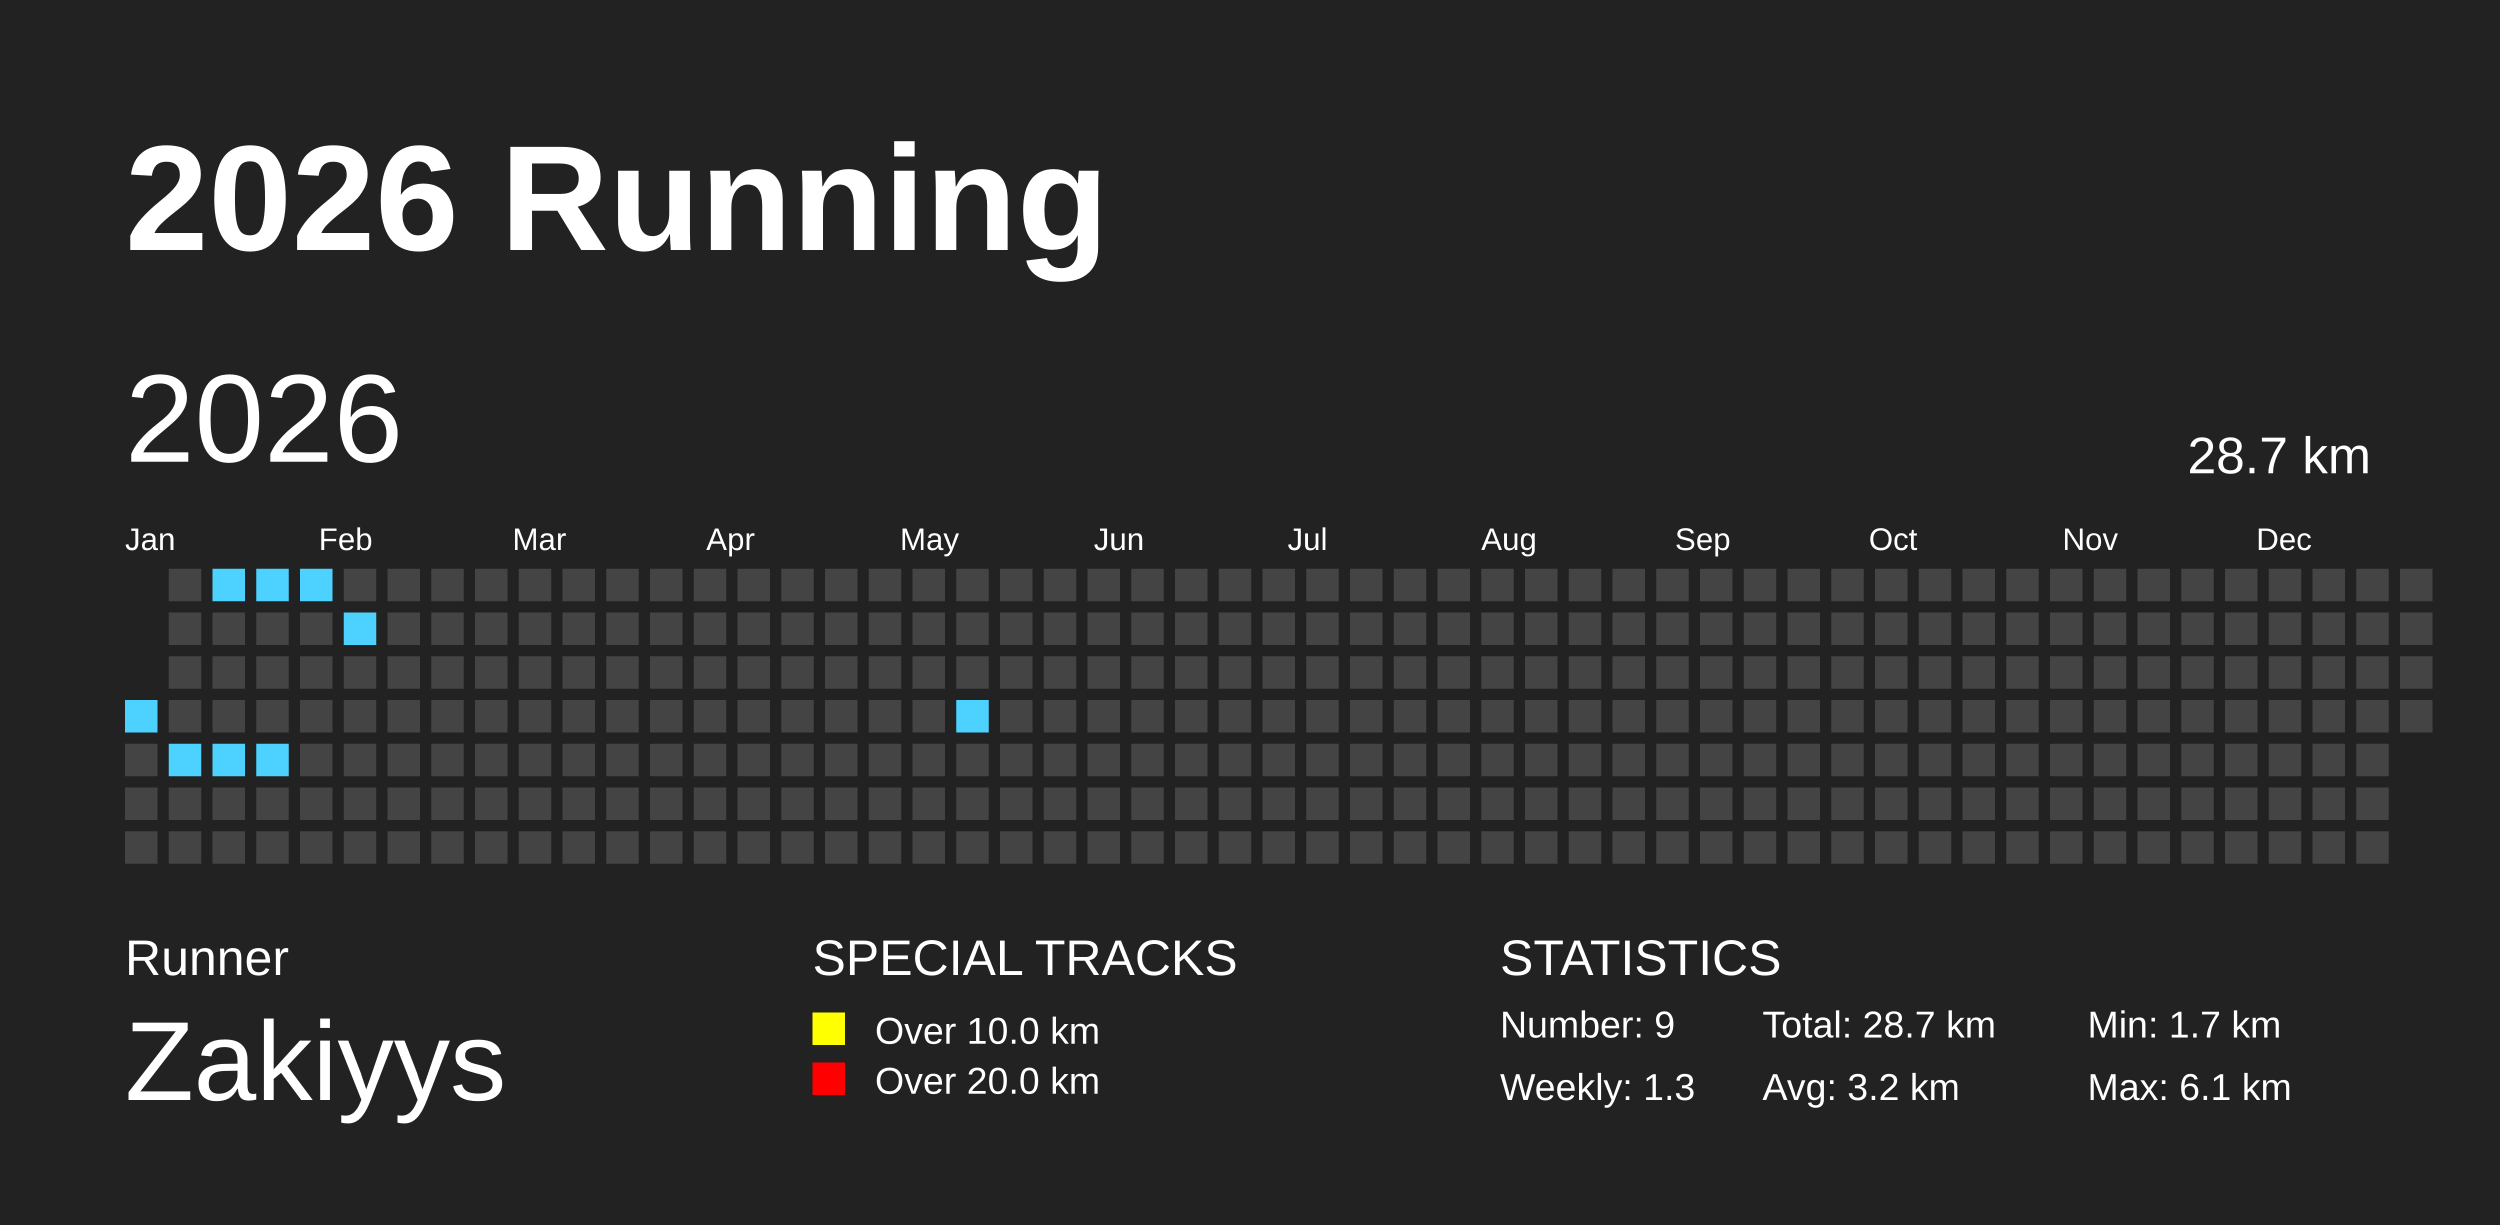
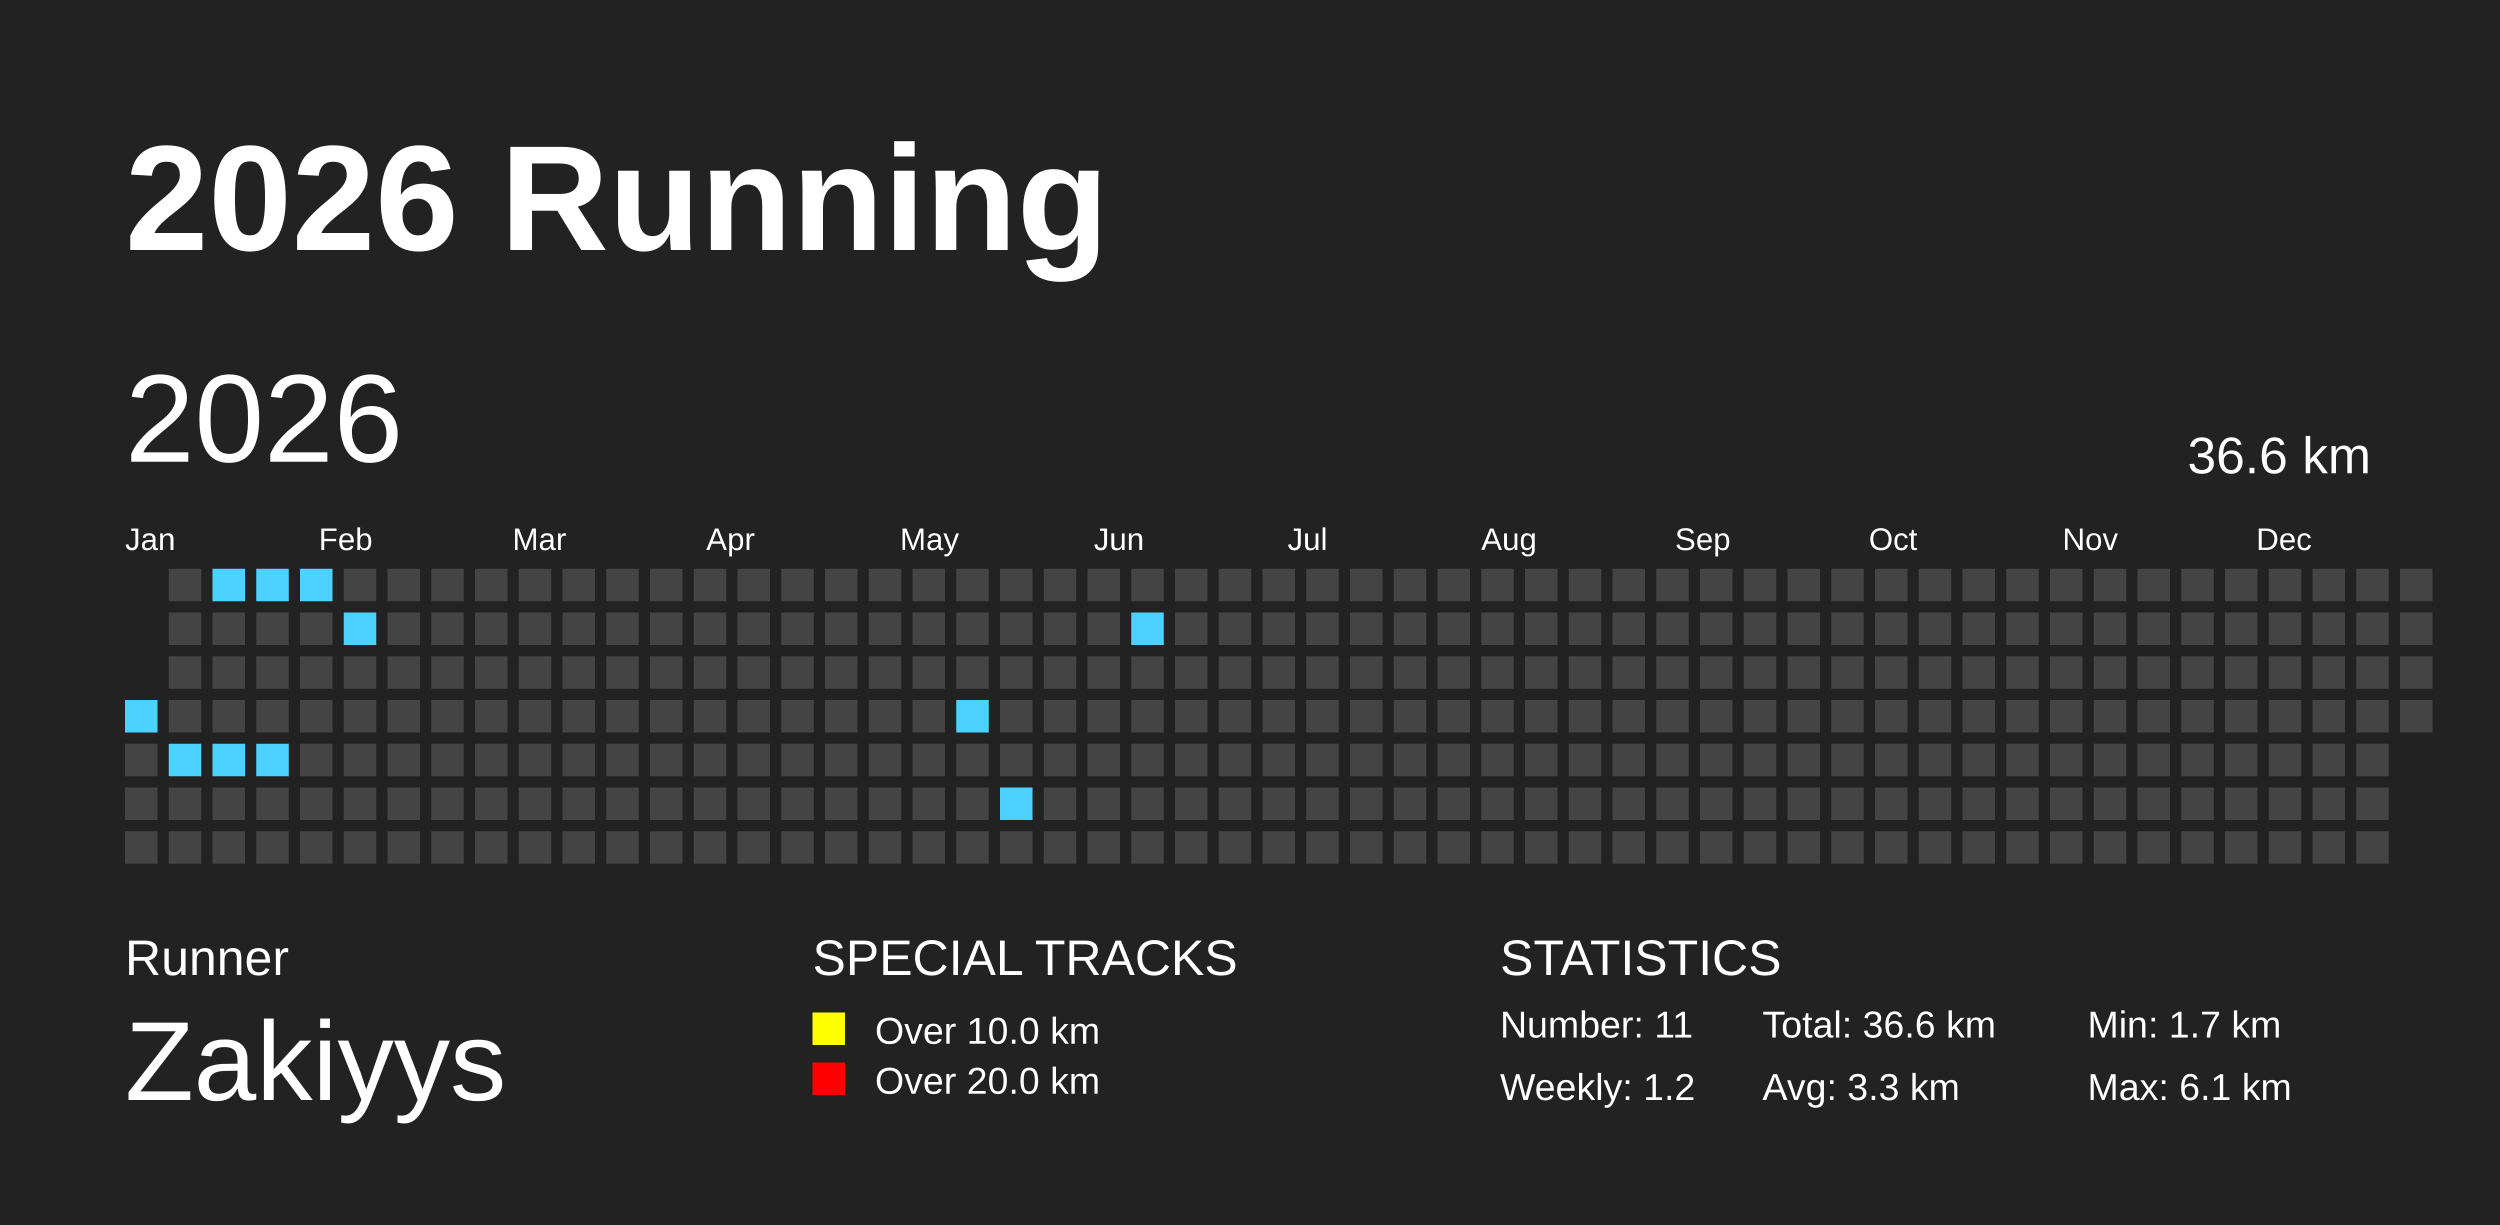
<svg xmlns="http://www.w3.org/2000/svg" baseProfile="full" height="98mm" version="1.1" viewBox="0,0,200,98" width="200mm">
  <defs />
  <rect fill="#222222" height="98" width="200" x="0" y="0" />
  <text fill="#FFFFFF" style="font-size:12px; font-family:Arial; font-weight:bold;" x="10" y="20">2026 Running</text>
  <text fill="#FFFFFF" style="font-size:4px; font-family:Arial" x="10" y="78">Runner</text>
  <text fill="#FFFFFF" style="font-size:9px; font-family:Arial" x="10" y="88">Zakiyys</text>
  <text fill="#FFFFFF" style="font-size:4px; font-family:Arial" x="65" y="78">SPECIAL TRACKS</text>
  <rect fill="yellow" height="2.6" width="2.6" x="65" y="81" />
  <text fill="#FFFFFF" style="font-size:3px; font-family:Arial" x="70" y="83.5">Over 10.0 km</text>
  <rect fill="red" height="2.6" width="2.6" x="65" y="85" />
  <text fill="#FFFFFF" style="font-size:3px; font-family:Arial" x="70" y="87.5">Over 20.0 km</text>
  <text fill="#FFFFFF" style="font-size:4px; font-family:Arial" x="120" y="78">STATISTICS</text>
-   <text fill="#FFFFFF" style="font-size:3px; font-family:Arial" x="120" y="83">Number: 9</text>
-   <text fill="#FFFFFF" style="font-size:3px; font-family:Arial" x="120" y="88">Weekly: 1.3</text>
-   <text fill="#FFFFFF" style="font-size:3px; font-family:Arial" x="141" y="83">Total: 28.7 km</text>
-   <text fill="#FFFFFF" style="font-size:3px; font-family:Arial" x="141" y="88">Avg: 3.2 km</text>
+   <text fill="#FFFFFF" style="font-size:3px; font-family:Arial" x="120" y="83">Number: 11</text>
+   <text fill="#FFFFFF" style="font-size:3px; font-family:Arial" x="120" y="88">Weekly: 1.2</text>
+   <text fill="#FFFFFF" style="font-size:3px; font-family:Arial" x="141" y="83">Total: 36.6 km</text>
+   <text fill="#FFFFFF" style="font-size:3px; font-family:Arial" x="141" y="88">Avg: 3.3 km</text>
  <text fill="#FFFFFF" style="font-size:3px; font-family:Arial" x="167" y="83">Min: 1.7 km</text>
  <text fill="#FFFFFF" style="font-size:3px; font-family:Arial" x="167" y="88">Max: 6.1 km</text>
  <text dominant-baseline="hanging" fill="#FFFFFF" style="font-size:10.0px; font-family:Arial;" x="10" y="30">2026</text>
-   <text dominant-baseline="hanging" fill="#FFFFFF" style="font-size:4.125px; font-family:Arial;" x="175" y="35">28.7 km</text>
+   <text dominant-baseline="hanging" fill="#FFFFFF" style="font-size:4.125px; font-family:Arial;" x="175" y="35">36.6 km</text>
  <text fill="#FFFFFF" style="font-size:2.5px; font-family:Arial" x="10.0" y="44">Jan</text>
  <text fill="#FFFFFF" style="font-size:2.5px; font-family:Arial" x="25.5" y="44">Feb</text>
  <text fill="#FFFFFF" style="font-size:2.5px; font-family:Arial" x="41.0" y="44">Mar</text>
  <text fill="#FFFFFF" style="font-size:2.5px; font-family:Arial" x="56.5" y="44">Apr</text>
  <text fill="#FFFFFF" style="font-size:2.5px; font-family:Arial" x="72.0" y="44">May</text>
  <text fill="#FFFFFF" style="font-size:2.5px; font-family:Arial" x="87.5" y="44">Jun</text>
  <text fill="#FFFFFF" style="font-size:2.5px; font-family:Arial" x="103.0" y="44">Jul</text>
  <text fill="#FFFFFF" style="font-size:2.5px; font-family:Arial" x="118.5" y="44">Aug</text>
  <text fill="#FFFFFF" style="font-size:2.5px; font-family:Arial" x="134.0" y="44">Sep</text>
  <text fill="#FFFFFF" style="font-size:2.5px; font-family:Arial" x="149.5" y="44">Oct</text>
  <text fill="#FFFFFF" style="font-size:2.5px; font-family:Arial" x="165.0" y="44">Nov</text>
  <text fill="#FFFFFF" style="font-size:2.5px; font-family:Arial" x="180.5" y="44">Dec</text>
  <rect fill="#4DD2FF" height="2.6" width="2.6" x="10.0" y="56.0" />
  <rect fill="#444444" height="2.6" width="2.6" x="10.0" y="59.5" />
  <rect fill="#444444" height="2.6" width="2.6" x="10.0" y="63.0" />
  <rect fill="#444444" height="2.6" width="2.6" x="10.0" y="66.5" />
  <rect fill="#444444" height="2.6" width="2.6" x="13.5" y="45.5" />
  <rect fill="#444444" height="2.6" width="2.6" x="13.5" y="49.0" />
  <rect fill="#444444" height="2.6" width="2.6" x="13.5" y="52.5" />
  <rect fill="#444444" height="2.6" width="2.6" x="13.5" y="56.0" />
  <rect fill="#4DD2FF" height="2.6" width="2.6" x="13.5" y="59.5" />
  <rect fill="#444444" height="2.6" width="2.6" x="13.5" y="63.0" />
  <rect fill="#444444" height="2.6" width="2.6" x="13.5" y="66.5" />
  <rect fill="#4DD2FF" height="2.6" width="2.6" x="17.0" y="45.5" />
  <rect fill="#444444" height="2.6" width="2.6" x="17.0" y="49.0" />
  <rect fill="#444444" height="2.6" width="2.6" x="17.0" y="52.5" />
  <rect fill="#444444" height="2.6" width="2.6" x="17.0" y="56.0" />
  <rect fill="#4DD2FF" height="2.6" width="2.6" x="17.0" y="59.5" />
  <rect fill="#444444" height="2.6" width="2.6" x="17.0" y="63.0" />
  <rect fill="#444444" height="2.6" width="2.6" x="17.0" y="66.5" />
  <rect fill="#4DD2FF" height="2.6" width="2.6" x="20.5" y="45.5" />
  <rect fill="#444444" height="2.6" width="2.6" x="20.5" y="49.0" />
  <rect fill="#444444" height="2.6" width="2.6" x="20.5" y="52.5" />
  <rect fill="#444444" height="2.6" width="2.6" x="20.5" y="56.0" />
  <rect fill="#4DD2FF" height="2.6" width="2.6" x="20.5" y="59.5" />
  <rect fill="#444444" height="2.6" width="2.6" x="20.5" y="63.0" />
  <rect fill="#444444" height="2.6" width="2.6" x="20.5" y="66.5" />
  <rect fill="#4DD2FF" height="2.6" width="2.6" x="24.0" y="45.5" />
  <rect fill="#444444" height="2.6" width="2.6" x="24.0" y="49.0" />
  <rect fill="#444444" height="2.6" width="2.6" x="24.0" y="52.5" />
  <rect fill="#444444" height="2.6" width="2.6" x="24.0" y="56.0" />
  <rect fill="#444444" height="2.6" width="2.6" x="24.0" y="59.5" />
  <rect fill="#444444" height="2.6" width="2.6" x="24.0" y="63.0" />
  <rect fill="#444444" height="2.6" width="2.6" x="24.0" y="66.5" />
  <rect fill="#444444" height="2.6" width="2.6" x="27.5" y="45.5" />
  <rect fill="#4DD2FF" height="2.6" width="2.6" x="27.5" y="49.0" />
  <rect fill="#444444" height="2.6" width="2.6" x="27.5" y="52.5" />
  <rect fill="#444444" height="2.6" width="2.6" x="27.5" y="56.0" />
  <rect fill="#444444" height="2.6" width="2.6" x="27.5" y="59.5" />
  <rect fill="#444444" height="2.6" width="2.6" x="27.5" y="63.0" />
  <rect fill="#444444" height="2.6" width="2.6" x="27.5" y="66.5" />
  <rect fill="#444444" height="2.6" width="2.6" x="31.0" y="45.5" />
  <rect fill="#444444" height="2.6" width="2.6" x="31.0" y="49.0" />
  <rect fill="#444444" height="2.6" width="2.6" x="31.0" y="52.5" />
  <rect fill="#444444" height="2.6" width="2.6" x="31.0" y="56.0" />
  <rect fill="#444444" height="2.6" width="2.6" x="31.0" y="59.5" />
  <rect fill="#444444" height="2.6" width="2.6" x="31.0" y="63.0" />
  <rect fill="#444444" height="2.6" width="2.6" x="31.0" y="66.5" />
  <rect fill="#444444" height="2.6" width="2.6" x="34.5" y="45.5" />
  <rect fill="#444444" height="2.6" width="2.6" x="34.5" y="49.0" />
  <rect fill="#444444" height="2.6" width="2.6" x="34.5" y="52.5" />
  <rect fill="#444444" height="2.6" width="2.6" x="34.5" y="56.0" />
  <rect fill="#444444" height="2.6" width="2.6" x="34.5" y="59.5" />
  <rect fill="#444444" height="2.6" width="2.6" x="34.5" y="63.0" />
  <rect fill="#444444" height="2.6" width="2.6" x="34.5" y="66.5" />
  <rect fill="#444444" height="2.6" width="2.6" x="38.0" y="45.5" />
  <rect fill="#444444" height="2.6" width="2.6" x="38.0" y="49.0" />
  <rect fill="#444444" height="2.6" width="2.6" x="38.0" y="52.5" />
  <rect fill="#444444" height="2.6" width="2.6" x="38.0" y="56.0" />
  <rect fill="#444444" height="2.6" width="2.6" x="38.0" y="59.5" />
  <rect fill="#444444" height="2.6" width="2.6" x="38.0" y="63.0" />
  <rect fill="#444444" height="2.6" width="2.6" x="38.0" y="66.5" />
  <rect fill="#444444" height="2.6" width="2.6" x="41.5" y="45.5" />
  <rect fill="#444444" height="2.6" width="2.6" x="41.5" y="49.0" />
  <rect fill="#444444" height="2.6" width="2.6" x="41.5" y="52.5" />
  <rect fill="#444444" height="2.6" width="2.6" x="41.5" y="56.0" />
  <rect fill="#444444" height="2.6" width="2.6" x="41.5" y="59.5" />
  <rect fill="#444444" height="2.6" width="2.6" x="41.5" y="63.0" />
  <rect fill="#444444" height="2.6" width="2.6" x="41.5" y="66.5" />
  <rect fill="#444444" height="2.6" width="2.6" x="45.0" y="45.5" />
  <rect fill="#444444" height="2.6" width="2.6" x="45.0" y="49.0" />
  <rect fill="#444444" height="2.6" width="2.6" x="45.0" y="52.5" />
  <rect fill="#444444" height="2.6" width="2.6" x="45.0" y="56.0" />
  <rect fill="#444444" height="2.6" width="2.6" x="45.0" y="59.5" />
  <rect fill="#444444" height="2.6" width="2.6" x="45.0" y="63.0" />
  <rect fill="#444444" height="2.6" width="2.6" x="45.0" y="66.5" />
  <rect fill="#444444" height="2.6" width="2.6" x="48.5" y="45.5" />
  <rect fill="#444444" height="2.6" width="2.6" x="48.5" y="49.0" />
  <rect fill="#444444" height="2.6" width="2.6" x="48.5" y="52.5" />
  <rect fill="#444444" height="2.6" width="2.6" x="48.5" y="56.0" />
  <rect fill="#444444" height="2.6" width="2.6" x="48.5" y="59.5" />
  <rect fill="#444444" height="2.6" width="2.6" x="48.5" y="63.0" />
  <rect fill="#444444" height="2.6" width="2.6" x="48.5" y="66.5" />
  <rect fill="#444444" height="2.6" width="2.6" x="52.0" y="45.5" />
  <rect fill="#444444" height="2.6" width="2.6" x="52.0" y="49.0" />
  <rect fill="#444444" height="2.6" width="2.6" x="52.0" y="52.5" />
  <rect fill="#444444" height="2.6" width="2.6" x="52.0" y="56.0" />
  <rect fill="#444444" height="2.6" width="2.6" x="52.0" y="59.5" />
  <rect fill="#444444" height="2.6" width="2.6" x="52.0" y="63.0" />
  <rect fill="#444444" height="2.6" width="2.6" x="52.0" y="66.5" />
  <rect fill="#444444" height="2.6" width="2.6" x="55.5" y="45.5" />
  <rect fill="#444444" height="2.6" width="2.6" x="55.5" y="49.0" />
  <rect fill="#444444" height="2.6" width="2.6" x="55.5" y="52.5" />
  <rect fill="#444444" height="2.6" width="2.6" x="55.5" y="56.0" />
  <rect fill="#444444" height="2.6" width="2.6" x="55.5" y="59.5" />
  <rect fill="#444444" height="2.6" width="2.6" x="55.5" y="63.0" />
  <rect fill="#444444" height="2.6" width="2.6" x="55.5" y="66.5" />
  <rect fill="#444444" height="2.6" width="2.6" x="59.0" y="45.5" />
  <rect fill="#444444" height="2.6" width="2.6" x="59.0" y="49.0" />
  <rect fill="#444444" height="2.6" width="2.6" x="59.0" y="52.5" />
  <rect fill="#444444" height="2.6" width="2.6" x="59.0" y="56.0" />
  <rect fill="#444444" height="2.6" width="2.6" x="59.0" y="59.5" />
  <rect fill="#444444" height="2.6" width="2.6" x="59.0" y="63.0" />
  <rect fill="#444444" height="2.6" width="2.6" x="59.0" y="66.5" />
  <rect fill="#444444" height="2.6" width="2.6" x="62.5" y="45.5" />
  <rect fill="#444444" height="2.6" width="2.6" x="62.5" y="49.0" />
  <rect fill="#444444" height="2.6" width="2.6" x="62.5" y="52.5" />
  <rect fill="#444444" height="2.6" width="2.6" x="62.5" y="56.0" />
  <rect fill="#444444" height="2.6" width="2.6" x="62.5" y="59.5" />
  <rect fill="#444444" height="2.6" width="2.6" x="62.5" y="63.0" />
  <rect fill="#444444" height="2.6" width="2.6" x="62.5" y="66.5" />
  <rect fill="#444444" height="2.6" width="2.6" x="66.0" y="45.5" />
  <rect fill="#444444" height="2.6" width="2.6" x="66.0" y="49.0" />
  <rect fill="#444444" height="2.6" width="2.6" x="66.0" y="52.5" />
  <rect fill="#444444" height="2.6" width="2.6" x="66.0" y="56.0" />
  <rect fill="#444444" height="2.6" width="2.6" x="66.0" y="59.5" />
  <rect fill="#444444" height="2.6" width="2.6" x="66.0" y="63.0" />
  <rect fill="#444444" height="2.6" width="2.6" x="66.0" y="66.5" />
  <rect fill="#444444" height="2.6" width="2.6" x="69.5" y="45.5" />
  <rect fill="#444444" height="2.6" width="2.6" x="69.5" y="49.0" />
  <rect fill="#444444" height="2.6" width="2.6" x="69.5" y="52.5" />
  <rect fill="#444444" height="2.6" width="2.6" x="69.5" y="56.0" />
  <rect fill="#444444" height="2.6" width="2.6" x="69.5" y="59.5" />
  <rect fill="#444444" height="2.6" width="2.6" x="69.5" y="63.0" />
  <rect fill="#444444" height="2.6" width="2.6" x="69.5" y="66.5" />
  <rect fill="#444444" height="2.6" width="2.6" x="73.0" y="45.5" />
  <rect fill="#444444" height="2.6" width="2.6" x="73.0" y="49.0" />
  <rect fill="#444444" height="2.6" width="2.6" x="73.0" y="52.5" />
  <rect fill="#444444" height="2.6" width="2.6" x="73.0" y="56.0" />
  <rect fill="#444444" height="2.6" width="2.6" x="73.0" y="59.5" />
  <rect fill="#444444" height="2.6" width="2.6" x="73.0" y="63.0" />
  <rect fill="#444444" height="2.6" width="2.6" x="73.0" y="66.5" />
  <rect fill="#444444" height="2.6" width="2.6" x="76.5" y="45.5" />
  <rect fill="#444444" height="2.6" width="2.6" x="76.5" y="49.0" />
  <rect fill="#444444" height="2.6" width="2.6" x="76.5" y="52.5" />
  <rect fill="#4DD2FF" height="2.6" width="2.6" x="76.5" y="56.0" />
  <rect fill="#444444" height="2.6" width="2.6" x="76.5" y="59.5" />
  <rect fill="#444444" height="2.6" width="2.6" x="76.5" y="63.0" />
  <rect fill="#444444" height="2.6" width="2.6" x="76.5" y="66.5" />
  <rect fill="#444444" height="2.6" width="2.6" x="80.0" y="45.5" />
  <rect fill="#444444" height="2.6" width="2.6" x="80.0" y="49.0" />
  <rect fill="#444444" height="2.6" width="2.6" x="80.0" y="52.5" />
  <rect fill="#444444" height="2.6" width="2.6" x="80.0" y="56.0" />
  <rect fill="#444444" height="2.6" width="2.6" x="80.0" y="59.5" />
-   <rect fill="#444444" height="2.6" width="2.6" x="80.0" y="63.0" />
+   <rect fill="#4DD2FF" height="2.6" width="2.6" x="80.0" y="63.0" />
  <rect fill="#444444" height="2.6" width="2.6" x="80.0" y="66.5" />
  <rect fill="#444444" height="2.6" width="2.6" x="83.5" y="45.5" />
  <rect fill="#444444" height="2.6" width="2.6" x="83.5" y="49.0" />
  <rect fill="#444444" height="2.6" width="2.6" x="83.5" y="52.5" />
  <rect fill="#444444" height="2.6" width="2.6" x="83.5" y="56.0" />
  <rect fill="#444444" height="2.6" width="2.6" x="83.5" y="59.5" />
  <rect fill="#444444" height="2.6" width="2.6" x="83.5" y="63.0" />
  <rect fill="#444444" height="2.6" width="2.6" x="83.5" y="66.5" />
  <rect fill="#444444" height="2.6" width="2.6" x="87.0" y="45.5" />
  <rect fill="#444444" height="2.6" width="2.6" x="87.0" y="49.0" />
  <rect fill="#444444" height="2.6" width="2.6" x="87.0" y="52.5" />
  <rect fill="#444444" height="2.6" width="2.6" x="87.0" y="56.0" />
  <rect fill="#444444" height="2.6" width="2.6" x="87.0" y="59.5" />
  <rect fill="#444444" height="2.6" width="2.6" x="87.0" y="63.0" />
  <rect fill="#444444" height="2.6" width="2.6" x="87.0" y="66.5" />
  <rect fill="#444444" height="2.6" width="2.6" x="90.5" y="45.5" />
-   <rect fill="#444444" height="2.6" width="2.6" x="90.5" y="49.0" />
+   <rect fill="#4DD2FF" height="2.6" width="2.6" x="90.5" y="49.0" />
  <rect fill="#444444" height="2.6" width="2.6" x="90.5" y="52.5" />
  <rect fill="#444444" height="2.6" width="2.6" x="90.5" y="56.0" />
  <rect fill="#444444" height="2.6" width="2.6" x="90.5" y="59.5" />
  <rect fill="#444444" height="2.6" width="2.6" x="90.5" y="63.0" />
  <rect fill="#444444" height="2.6" width="2.6" x="90.5" y="66.5" />
  <rect fill="#444444" height="2.6" width="2.6" x="94.0" y="45.5" />
  <rect fill="#444444" height="2.6" width="2.6" x="94.0" y="49.0" />
  <rect fill="#444444" height="2.6" width="2.6" x="94.0" y="52.5" />
  <rect fill="#444444" height="2.6" width="2.6" x="94.0" y="56.0" />
  <rect fill="#444444" height="2.6" width="2.6" x="94.0" y="59.5" />
  <rect fill="#444444" height="2.6" width="2.6" x="94.0" y="63.0" />
  <rect fill="#444444" height="2.6" width="2.6" x="94.0" y="66.5" />
  <rect fill="#444444" height="2.6" width="2.6" x="97.5" y="45.5" />
  <rect fill="#444444" height="2.6" width="2.6" x="97.5" y="49.0" />
  <rect fill="#444444" height="2.6" width="2.6" x="97.5" y="52.5" />
  <rect fill="#444444" height="2.6" width="2.6" x="97.5" y="56.0" />
  <rect fill="#444444" height="2.6" width="2.6" x="97.5" y="59.5" />
  <rect fill="#444444" height="2.6" width="2.6" x="97.5" y="63.0" />
  <rect fill="#444444" height="2.6" width="2.6" x="97.5" y="66.5" />
  <rect fill="#444444" height="2.6" width="2.6" x="101.0" y="45.5" />
  <rect fill="#444444" height="2.6" width="2.6" x="101.0" y="49.0" />
  <rect fill="#444444" height="2.6" width="2.6" x="101.0" y="52.5" />
  <rect fill="#444444" height="2.6" width="2.6" x="101.0" y="56.0" />
  <rect fill="#444444" height="2.6" width="2.6" x="101.0" y="59.5" />
  <rect fill="#444444" height="2.6" width="2.6" x="101.0" y="63.0" />
  <rect fill="#444444" height="2.6" width="2.6" x="101.0" y="66.5" />
  <rect fill="#444444" height="2.6" width="2.6" x="104.5" y="45.5" />
  <rect fill="#444444" height="2.6" width="2.6" x="104.5" y="49.0" />
  <rect fill="#444444" height="2.6" width="2.6" x="104.5" y="52.5" />
  <rect fill="#444444" height="2.6" width="2.6" x="104.5" y="56.0" />
  <rect fill="#444444" height="2.6" width="2.6" x="104.5" y="59.5" />
  <rect fill="#444444" height="2.6" width="2.6" x="104.5" y="63.0" />
  <rect fill="#444444" height="2.6" width="2.6" x="104.5" y="66.5" />
  <rect fill="#444444" height="2.6" width="2.6" x="108.0" y="45.5" />
  <rect fill="#444444" height="2.6" width="2.6" x="108.0" y="49.0" />
  <rect fill="#444444" height="2.6" width="2.6" x="108.0" y="52.5" />
  <rect fill="#444444" height="2.6" width="2.6" x="108.0" y="56.0" />
  <rect fill="#444444" height="2.6" width="2.6" x="108.0" y="59.5" />
  <rect fill="#444444" height="2.6" width="2.6" x="108.0" y="63.0" />
  <rect fill="#444444" height="2.6" width="2.6" x="108.0" y="66.5" />
  <rect fill="#444444" height="2.6" width="2.6" x="111.5" y="45.5" />
  <rect fill="#444444" height="2.6" width="2.6" x="111.5" y="49.0" />
  <rect fill="#444444" height="2.6" width="2.6" x="111.5" y="52.5" />
  <rect fill="#444444" height="2.6" width="2.6" x="111.5" y="56.0" />
  <rect fill="#444444" height="2.6" width="2.6" x="111.5" y="59.5" />
  <rect fill="#444444" height="2.6" width="2.6" x="111.5" y="63.0" />
  <rect fill="#444444" height="2.6" width="2.6" x="111.5" y="66.5" />
  <rect fill="#444444" height="2.6" width="2.6" x="115.0" y="45.5" />
  <rect fill="#444444" height="2.6" width="2.6" x="115.0" y="49.0" />
  <rect fill="#444444" height="2.6" width="2.6" x="115.0" y="52.5" />
  <rect fill="#444444" height="2.6" width="2.6" x="115.0" y="56.0" />
  <rect fill="#444444" height="2.6" width="2.6" x="115.0" y="59.5" />
  <rect fill="#444444" height="2.6" width="2.6" x="115.0" y="63.0" />
  <rect fill="#444444" height="2.6" width="2.6" x="115.0" y="66.5" />
  <rect fill="#444444" height="2.6" width="2.6" x="118.5" y="45.5" />
  <rect fill="#444444" height="2.6" width="2.6" x="118.5" y="49.0" />
  <rect fill="#444444" height="2.6" width="2.6" x="118.5" y="52.5" />
  <rect fill="#444444" height="2.6" width="2.6" x="118.5" y="56.0" />
  <rect fill="#444444" height="2.6" width="2.6" x="118.5" y="59.5" />
  <rect fill="#444444" height="2.6" width="2.6" x="118.5" y="63.0" />
  <rect fill="#444444" height="2.6" width="2.6" x="118.5" y="66.5" />
  <rect fill="#444444" height="2.6" width="2.6" x="122.0" y="45.5" />
  <rect fill="#444444" height="2.6" width="2.6" x="122.0" y="49.0" />
  <rect fill="#444444" height="2.6" width="2.6" x="122.0" y="52.5" />
  <rect fill="#444444" height="2.6" width="2.6" x="122.0" y="56.0" />
  <rect fill="#444444" height="2.6" width="2.6" x="122.0" y="59.5" />
  <rect fill="#444444" height="2.6" width="2.6" x="122.0" y="63.0" />
  <rect fill="#444444" height="2.6" width="2.6" x="122.0" y="66.5" />
  <rect fill="#444444" height="2.6" width="2.6" x="125.5" y="45.5" />
  <rect fill="#444444" height="2.6" width="2.6" x="125.5" y="49.0" />
  <rect fill="#444444" height="2.6" width="2.6" x="125.5" y="52.5" />
  <rect fill="#444444" height="2.6" width="2.6" x="125.5" y="56.0" />
  <rect fill="#444444" height="2.6" width="2.6" x="125.5" y="59.5" />
  <rect fill="#444444" height="2.6" width="2.6" x="125.5" y="63.0" />
  <rect fill="#444444" height="2.6" width="2.6" x="125.5" y="66.5" />
  <rect fill="#444444" height="2.6" width="2.6" x="129.0" y="45.5" />
  <rect fill="#444444" height="2.6" width="2.6" x="129.0" y="49.0" />
  <rect fill="#444444" height="2.6" width="2.6" x="129.0" y="52.5" />
  <rect fill="#444444" height="2.6" width="2.6" x="129.0" y="56.0" />
  <rect fill="#444444" height="2.6" width="2.6" x="129.0" y="59.5" />
  <rect fill="#444444" height="2.6" width="2.6" x="129.0" y="63.0" />
  <rect fill="#444444" height="2.6" width="2.6" x="129.0" y="66.5" />
  <rect fill="#444444" height="2.6" width="2.6" x="132.5" y="45.5" />
  <rect fill="#444444" height="2.6" width="2.6" x="132.5" y="49.0" />
  <rect fill="#444444" height="2.6" width="2.6" x="132.5" y="52.5" />
  <rect fill="#444444" height="2.6" width="2.6" x="132.5" y="56.0" />
  <rect fill="#444444" height="2.6" width="2.6" x="132.5" y="59.5" />
  <rect fill="#444444" height="2.6" width="2.6" x="132.5" y="63.0" />
  <rect fill="#444444" height="2.6" width="2.6" x="132.5" y="66.5" />
  <rect fill="#444444" height="2.6" width="2.6" x="136.0" y="45.5" />
  <rect fill="#444444" height="2.6" width="2.6" x="136.0" y="49.0" />
  <rect fill="#444444" height="2.6" width="2.6" x="136.0" y="52.5" />
  <rect fill="#444444" height="2.6" width="2.6" x="136.0" y="56.0" />
  <rect fill="#444444" height="2.6" width="2.6" x="136.0" y="59.5" />
  <rect fill="#444444" height="2.6" width="2.6" x="136.0" y="63.0" />
  <rect fill="#444444" height="2.6" width="2.6" x="136.0" y="66.5" />
  <rect fill="#444444" height="2.6" width="2.6" x="139.5" y="45.5" />
  <rect fill="#444444" height="2.6" width="2.6" x="139.5" y="49.0" />
  <rect fill="#444444" height="2.6" width="2.6" x="139.5" y="52.5" />
  <rect fill="#444444" height="2.6" width="2.6" x="139.5" y="56.0" />
  <rect fill="#444444" height="2.6" width="2.6" x="139.5" y="59.5" />
  <rect fill="#444444" height="2.6" width="2.6" x="139.5" y="63.0" />
  <rect fill="#444444" height="2.6" width="2.6" x="139.5" y="66.5" />
  <rect fill="#444444" height="2.6" width="2.6" x="143.0" y="45.5" />
  <rect fill="#444444" height="2.6" width="2.6" x="143.0" y="49.0" />
  <rect fill="#444444" height="2.6" width="2.6" x="143.0" y="52.5" />
  <rect fill="#444444" height="2.6" width="2.6" x="143.0" y="56.0" />
  <rect fill="#444444" height="2.6" width="2.6" x="143.0" y="59.5" />
  <rect fill="#444444" height="2.6" width="2.6" x="143.0" y="63.0" />
  <rect fill="#444444" height="2.6" width="2.6" x="143.0" y="66.5" />
  <rect fill="#444444" height="2.6" width="2.6" x="146.5" y="45.5" />
  <rect fill="#444444" height="2.6" width="2.6" x="146.5" y="49.0" />
  <rect fill="#444444" height="2.6" width="2.6" x="146.5" y="52.5" />
  <rect fill="#444444" height="2.6" width="2.6" x="146.5" y="56.0" />
  <rect fill="#444444" height="2.6" width="2.6" x="146.5" y="59.5" />
  <rect fill="#444444" height="2.6" width="2.6" x="146.5" y="63.0" />
  <rect fill="#444444" height="2.6" width="2.6" x="146.5" y="66.5" />
  <rect fill="#444444" height="2.6" width="2.6" x="150.0" y="45.5" />
  <rect fill="#444444" height="2.6" width="2.6" x="150.0" y="49.0" />
  <rect fill="#444444" height="2.6" width="2.6" x="150.0" y="52.5" />
  <rect fill="#444444" height="2.6" width="2.6" x="150.0" y="56.0" />
  <rect fill="#444444" height="2.6" width="2.6" x="150.0" y="59.5" />
  <rect fill="#444444" height="2.6" width="2.6" x="150.0" y="63.0" />
  <rect fill="#444444" height="2.6" width="2.6" x="150.0" y="66.5" />
  <rect fill="#444444" height="2.6" width="2.6" x="153.5" y="45.5" />
  <rect fill="#444444" height="2.6" width="2.6" x="153.5" y="49.0" />
  <rect fill="#444444" height="2.6" width="2.6" x="153.5" y="52.5" />
  <rect fill="#444444" height="2.6" width="2.6" x="153.5" y="56.0" />
  <rect fill="#444444" height="2.6" width="2.6" x="153.5" y="59.5" />
  <rect fill="#444444" height="2.6" width="2.6" x="153.5" y="63.0" />
  <rect fill="#444444" height="2.6" width="2.6" x="153.5" y="66.5" />
  <rect fill="#444444" height="2.6" width="2.6" x="157.0" y="45.5" />
  <rect fill="#444444" height="2.6" width="2.6" x="157.0" y="49.0" />
  <rect fill="#444444" height="2.6" width="2.6" x="157.0" y="52.5" />
  <rect fill="#444444" height="2.6" width="2.6" x="157.0" y="56.0" />
  <rect fill="#444444" height="2.6" width="2.6" x="157.0" y="59.5" />
  <rect fill="#444444" height="2.6" width="2.6" x="157.0" y="63.0" />
  <rect fill="#444444" height="2.6" width="2.6" x="157.0" y="66.5" />
  <rect fill="#444444" height="2.6" width="2.6" x="160.5" y="45.5" />
  <rect fill="#444444" height="2.6" width="2.6" x="160.5" y="49.0" />
  <rect fill="#444444" height="2.6" width="2.6" x="160.5" y="52.5" />
  <rect fill="#444444" height="2.6" width="2.6" x="160.5" y="56.0" />
  <rect fill="#444444" height="2.6" width="2.6" x="160.5" y="59.5" />
  <rect fill="#444444" height="2.6" width="2.6" x="160.5" y="63.0" />
  <rect fill="#444444" height="2.6" width="2.6" x="160.5" y="66.5" />
  <rect fill="#444444" height="2.6" width="2.6" x="164.0" y="45.5" />
  <rect fill="#444444" height="2.6" width="2.6" x="164.0" y="49.0" />
  <rect fill="#444444" height="2.6" width="2.6" x="164.0" y="52.5" />
  <rect fill="#444444" height="2.6" width="2.6" x="164.0" y="56.0" />
  <rect fill="#444444" height="2.6" width="2.6" x="164.0" y="59.5" />
  <rect fill="#444444" height="2.6" width="2.6" x="164.0" y="63.0" />
  <rect fill="#444444" height="2.6" width="2.6" x="164.0" y="66.5" />
  <rect fill="#444444" height="2.6" width="2.6" x="167.5" y="45.5" />
  <rect fill="#444444" height="2.6" width="2.6" x="167.5" y="49.0" />
  <rect fill="#444444" height="2.6" width="2.6" x="167.5" y="52.5" />
  <rect fill="#444444" height="2.6" width="2.6" x="167.5" y="56.0" />
  <rect fill="#444444" height="2.6" width="2.6" x="167.5" y="59.5" />
  <rect fill="#444444" height="2.6" width="2.6" x="167.5" y="63.0" />
  <rect fill="#444444" height="2.6" width="2.6" x="167.5" y="66.5" />
  <rect fill="#444444" height="2.6" width="2.6" x="171.0" y="45.5" />
  <rect fill="#444444" height="2.6" width="2.6" x="171.0" y="49.0" />
  <rect fill="#444444" height="2.6" width="2.6" x="171.0" y="52.5" />
  <rect fill="#444444" height="2.6" width="2.6" x="171.0" y="56.0" />
  <rect fill="#444444" height="2.6" width="2.6" x="171.0" y="59.5" />
  <rect fill="#444444" height="2.6" width="2.6" x="171.0" y="63.0" />
  <rect fill="#444444" height="2.6" width="2.6" x="171.0" y="66.5" />
  <rect fill="#444444" height="2.6" width="2.6" x="174.5" y="45.5" />
  <rect fill="#444444" height="2.6" width="2.6" x="174.5" y="49.0" />
  <rect fill="#444444" height="2.6" width="2.6" x="174.5" y="52.5" />
  <rect fill="#444444" height="2.6" width="2.6" x="174.5" y="56.0" />
  <rect fill="#444444" height="2.6" width="2.6" x="174.5" y="59.5" />
  <rect fill="#444444" height="2.6" width="2.6" x="174.5" y="63.0" />
  <rect fill="#444444" height="2.6" width="2.6" x="174.5" y="66.5" />
  <rect fill="#444444" height="2.6" width="2.6" x="178.0" y="45.5" />
  <rect fill="#444444" height="2.6" width="2.6" x="178.0" y="49.0" />
  <rect fill="#444444" height="2.6" width="2.6" x="178.0" y="52.5" />
  <rect fill="#444444" height="2.6" width="2.6" x="178.0" y="56.0" />
  <rect fill="#444444" height="2.6" width="2.6" x="178.0" y="59.5" />
  <rect fill="#444444" height="2.6" width="2.6" x="178.0" y="63.0" />
  <rect fill="#444444" height="2.6" width="2.6" x="178.0" y="66.5" />
  <rect fill="#444444" height="2.6" width="2.6" x="181.5" y="45.5" />
  <rect fill="#444444" height="2.6" width="2.6" x="181.5" y="49.0" />
  <rect fill="#444444" height="2.6" width="2.6" x="181.5" y="52.5" />
  <rect fill="#444444" height="2.6" width="2.6" x="181.5" y="56.0" />
  <rect fill="#444444" height="2.6" width="2.6" x="181.5" y="59.5" />
  <rect fill="#444444" height="2.6" width="2.6" x="181.5" y="63.0" />
  <rect fill="#444444" height="2.6" width="2.6" x="181.5" y="66.5" />
  <rect fill="#444444" height="2.6" width="2.6" x="185.0" y="45.5" />
  <rect fill="#444444" height="2.6" width="2.6" x="185.0" y="49.0" />
  <rect fill="#444444" height="2.6" width="2.6" x="185.0" y="52.5" />
  <rect fill="#444444" height="2.6" width="2.6" x="185.0" y="56.0" />
  <rect fill="#444444" height="2.6" width="2.6" x="185.0" y="59.5" />
  <rect fill="#444444" height="2.6" width="2.6" x="185.0" y="63.0" />
  <rect fill="#444444" height="2.6" width="2.6" x="185.0" y="66.5" />
  <rect fill="#444444" height="2.6" width="2.6" x="188.5" y="45.5" />
  <rect fill="#444444" height="2.6" width="2.6" x="188.5" y="49.0" />
  <rect fill="#444444" height="2.6" width="2.6" x="188.5" y="52.5" />
  <rect fill="#444444" height="2.6" width="2.6" x="188.5" y="56.0" />
  <rect fill="#444444" height="2.6" width="2.6" x="188.5" y="59.5" />
  <rect fill="#444444" height="2.6" width="2.6" x="188.5" y="63.0" />
  <rect fill="#444444" height="2.6" width="2.6" x="188.5" y="66.5" />
  <rect fill="#444444" height="2.6" width="2.6" x="192.0" y="45.5" />
  <rect fill="#444444" height="2.6" width="2.6" x="192.0" y="49.0" />
  <rect fill="#444444" height="2.6" width="2.6" x="192.0" y="52.5" />
  <rect fill="#444444" height="2.6" width="2.6" x="192.0" y="56.0" />
</svg>
